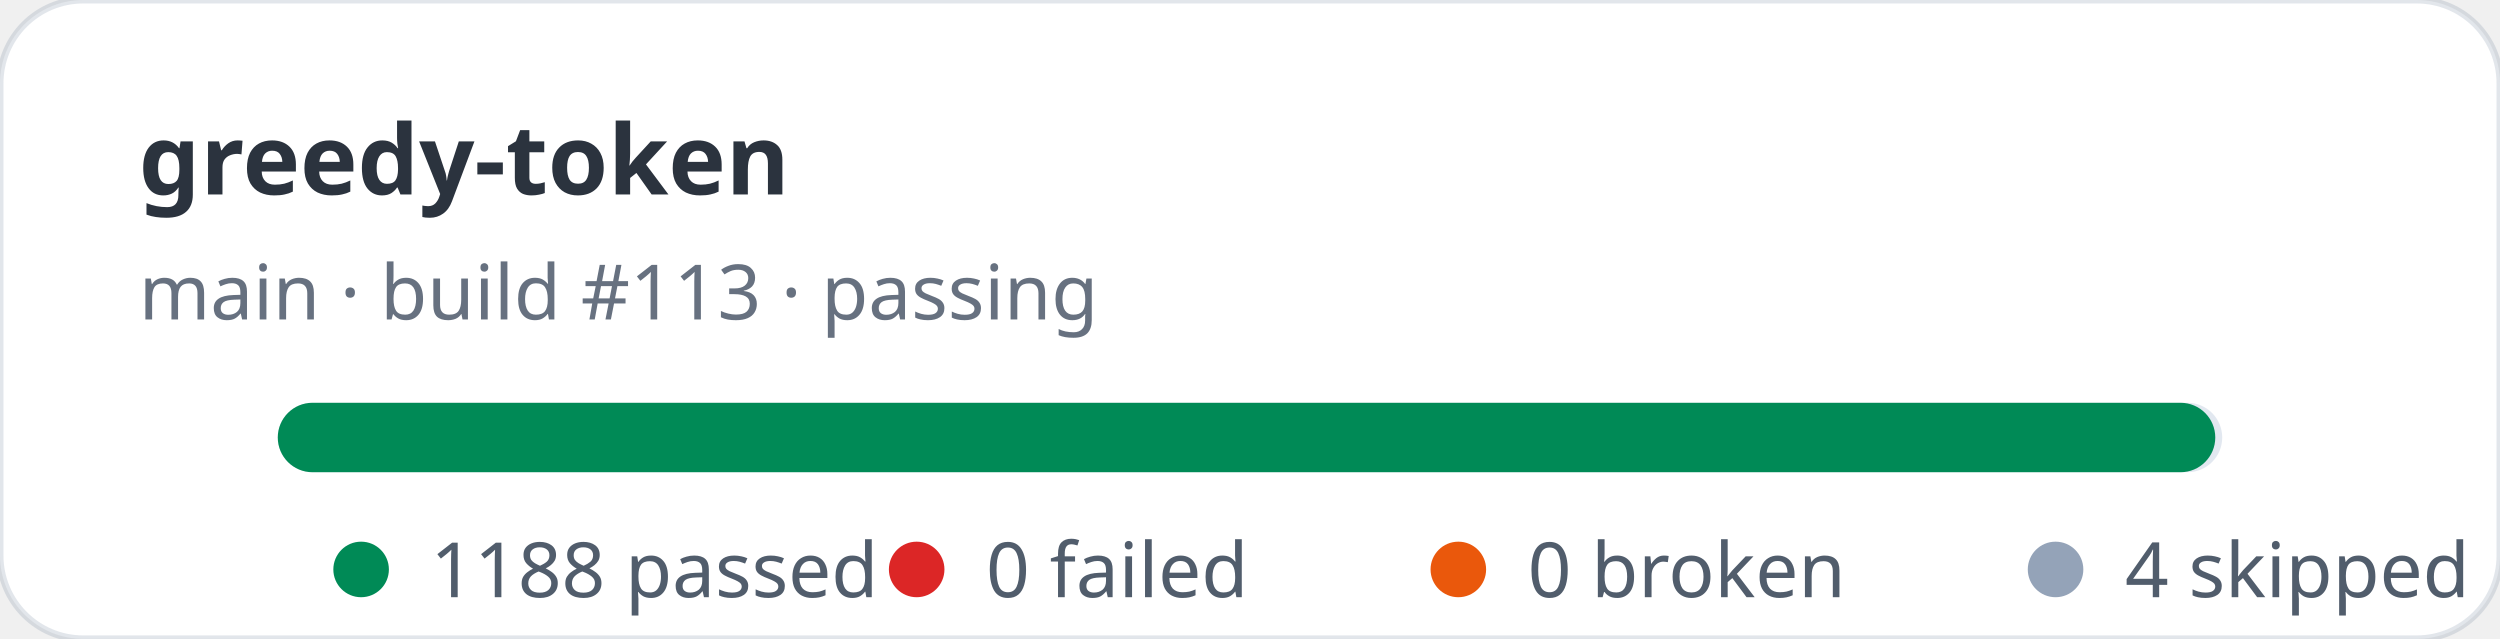
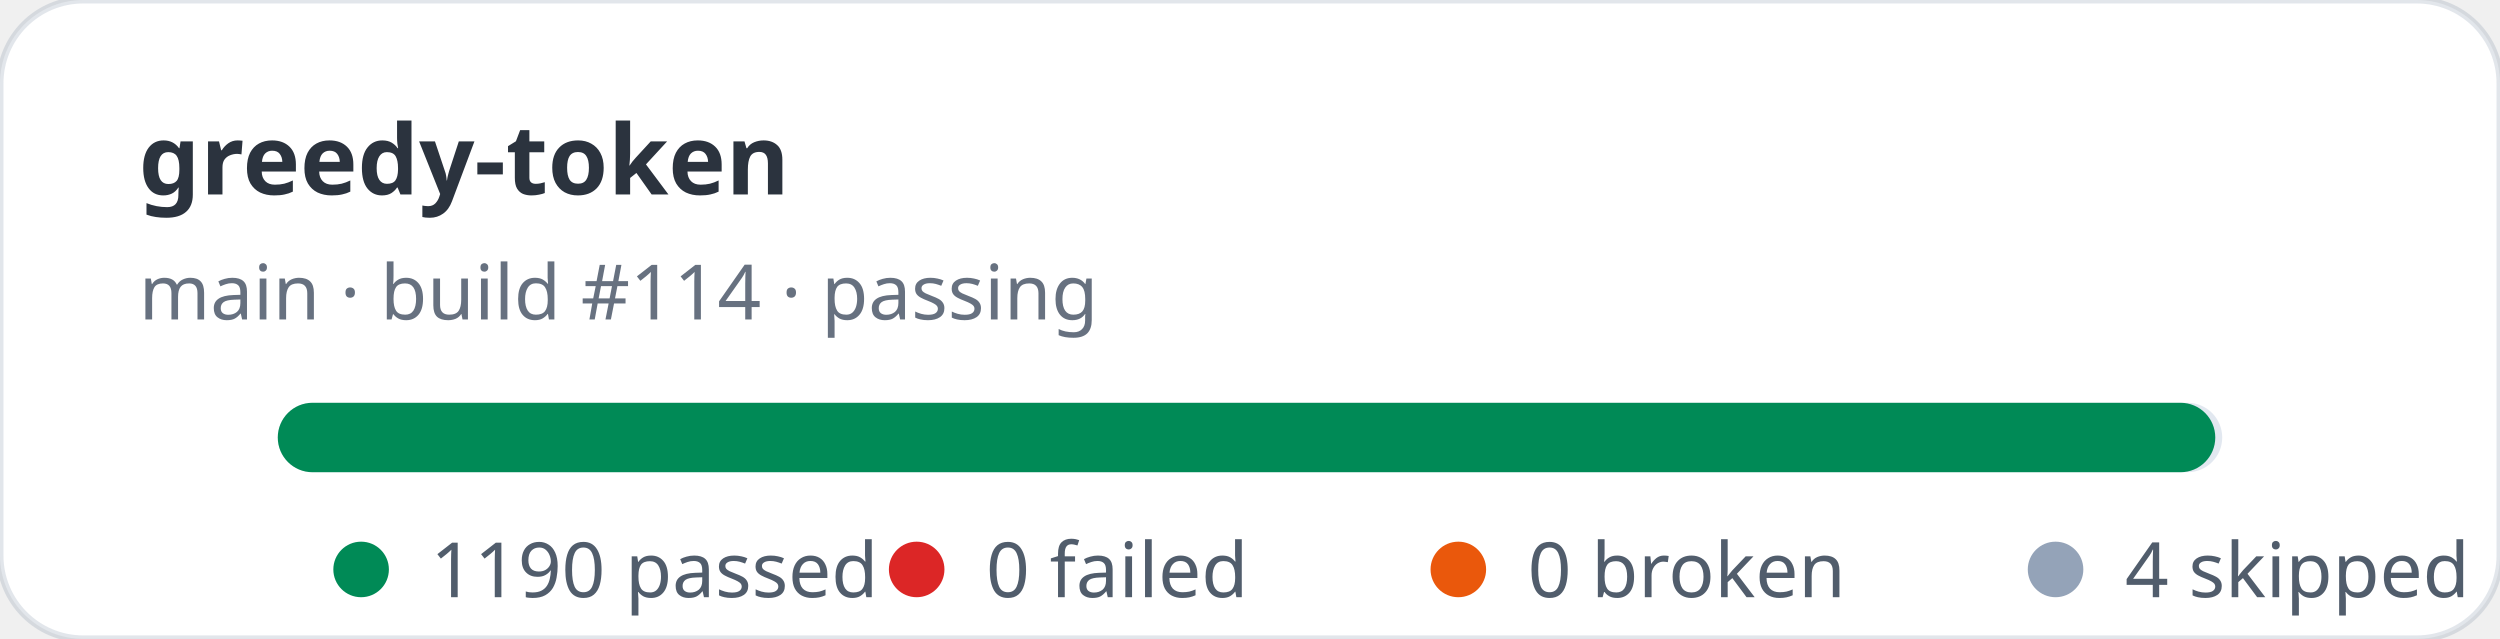
- <svg xmlns="http://www.w3.org/2000/svg" width="360" height="92" viewBox="0 0 360 92" role="img" aria-label="greedy-token stats: 1188 passed, 0 failed">
+ <svg xmlns="http://www.w3.org/2000/svg" width="360" height="92" viewBox="0 0 360 92" role="img" aria-label="greedy-token stats: 1190 passed, 0 failed">
  <rect width="360" height="92" rx="12" fill="#ffffff" stroke="rgba(11,48,86,0.12)" />
  <text x="20" y="28" fill="rgba(1,10,24,0.83)" font-family="ui-sans-serif,system-ui,sans-serif" font-size="14" font-weight="700">greedy-token</text>
-   <text x="20" y="46" fill="rgba(2,19,44,0.6)" font-family="ui-sans-serif,system-ui,sans-serif" font-size="11">main · build #113 · passing</text>
+   <text x="20" y="46" fill="rgba(2,19,44,0.6)" font-family="ui-sans-serif,system-ui,sans-serif" font-size="11">main · build #114 · passing</text>
  <rect x="40" y="58" width="280" height="10" rx="5" fill="#e2e8f0" />
  <rect x="40" y="58" width="279" height="10" rx="5" fill="#008a56" />
  <g font-family="ui-sans-serif,system-ui,sans-serif" font-size="11" fill="rgba(1,18,40,0.68)">
    <circle cx="52" cy="82" r="4" fill="#008a56" />
-     <text x="62" y="86">1188 passed</text>
+     <text x="62" y="86">1190 passed</text>
    <circle cx="132" cy="82" r="4" fill="#dc2626" />
    <text x="142" y="86">0 failed</text>
    <circle cx="210" cy="82" r="4" fill="#ea580c" />
    <text x="220" y="86">0 broken</text>
    <circle cx="296" cy="82" r="4" fill="#94a3b8" />
    <text x="306" y="86">4 skipped</text>
  </g>
</svg>
